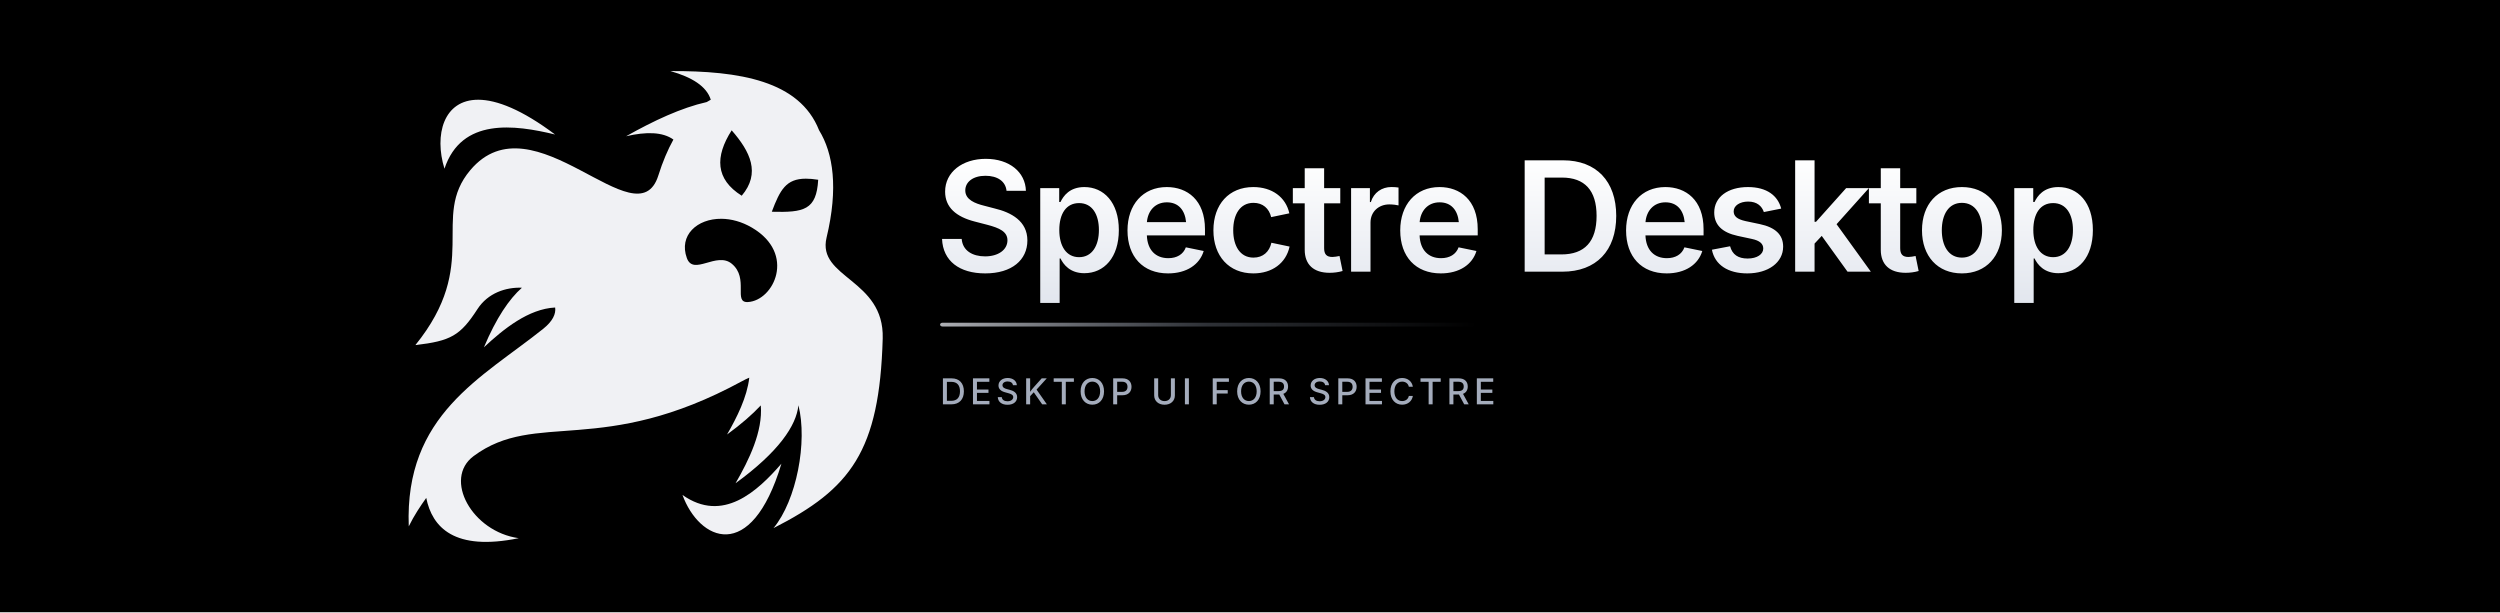
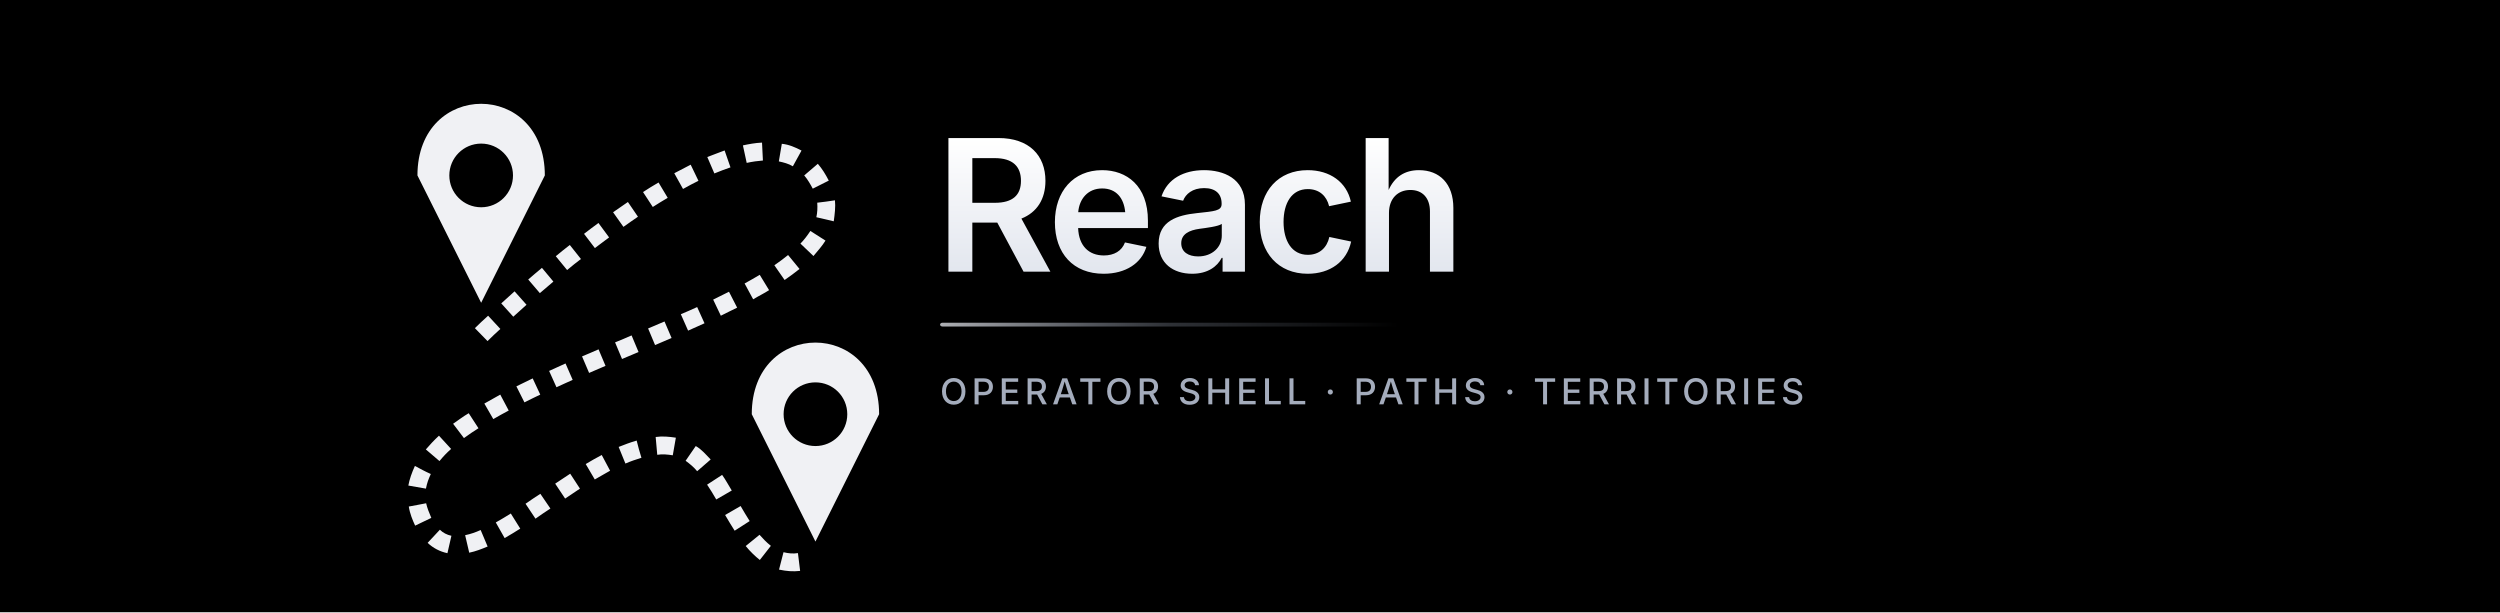
<svg xmlns="http://www.w3.org/2000/svg" width="980" height="240" viewBox="0 0 980 240">
  <defs>
    <linearGradient id="type" x1="0" y1="0" x2="0" y2="1">
      <stop offset="0%" stop-color="#ffffff" />
      <stop offset="100%" stop-color="#e2e6ee" />
    </linearGradient>
    <linearGradient id="accent" x1="0%" y1="0%" x2="100%" y2="0%">
      <stop offset="0%" stop-color="#e8eaf0" stop-opacity="0.75" />
      <stop offset="50%" stop-color="#9aa3b5" stop-opacity="0.3" />
      <stop offset="100%" stop-color="#9aa3b5" stop-opacity="0" />
    </linearGradient>
  </defs>
  <style type="text/css">
    @font-face {
      font-family: "InterBanner";
      src: url("file:///home/paul/.local/share/fonts/inter/Inter-SemiBold.ttf") format("truetype");
      font-weight: 600;
    }
    @font-face {
      font-family: "InterBanner";
      src: url("file:///home/paul/.local/share/fonts/inter/Inter-Medium.ttf") format("truetype");
      font-weight: 500;
    }
  </style>
  <rect width="980" height="240" fill="#000000" />
  <g transform="translate(152.50,20.50)">
    <g id="lockup">
-       <g transform="translate(0, 0) scale(0.39)">
-         <path fill="#f0f1f4" d="M282.83 18.877c21.567 6.146 36.328 15.205 40.572 28.77-1.367.74-2.725 1.518-4.066 2.363-25.655 5.807-53.084 18.634-81.047 34.363 20.225-4.69 36.705-4.42 47.544 3.324-5.712 10.3-10.797 22.294-15.123 36.06-21.343 67.922-125.678-80.577-189.065-5.255C41.47 166.24 92.702 212.342 26.5 294.29c35.583-4.14 45.11-9.47 62.416-36.21 10.44-16.13 28.52-22.1 44.668-21.45-12.718 11.206-25.786 30.354-38.21 59.895 19.832-18.528 44.927-38.68 71.603-40.005.912 6.354-2.408 13.74-12.008 21.418C93.21 327.327 15.58 364.185 19.83 476.504c5.558-11.267 11.646-20.31 17.574-28.617 5.98 29.582 28.2 53.8 92.99 40.482-46.928-6.407-76.268-59.586-45.355-82.528 62.716-46.544 128.82 1.436 269.9-75.342 2.475-1.346 4.86-2.49 7.164-3.46-2.246 19.6-12.367 39.84-22.362 57.14 14.26-10.38 25.415-20.147 33.928-29.262 2.14 26.14-11.748 54.65-25.393 78.268 43.26-31.49 61.19-57.976 63.207-78.422 9.334 36.678-1.895 95.547-25.03 123.492 77.553-39.433 106.608-77.127 109.76-190.664 1.662-59.824-66.23-60.536-56.435-101.344 11.945-49.756 6.768-84.69-7.565-107.947-19.6-49.73-79.99-59.74-149.385-59.423zM89.8 47.684C54.69 47.534 45.233 83.056 55.724 117c17.146-51.504 70.414-44.24 111.17-34.367-33.282-25.005-58.707-34.87-77.096-34.95zm254.595 30.742c18.643 21.37 29.373 43.02 10.105 65.732-26.562-16.677-26.985-39.252-10.105-65.732zm74.494 48.6c3.655-.013 7.78.35 12.473 1.09-1.706 30.506-14.4 33-46.634 32.154 8.335-22.146 14.416-33.176 34.16-33.245zm-84.677 40.316c9.652.1 20.258 2.84 30.598 8.918 44.65 26.246 21.934 73.314-4.1 74.78-15.174.855 1.443-23.842-16.17-38.476-15.258-12.678-38.596 12.53-45.204-5.78-8.218-22.693 10.21-39.696 34.877-39.442zm60.18 246.168c-24.195 27.825-58.89 60.1-99.444 31.41 16.625 45.643 68.87 70.465 99.443-31.41z" />
+       <g transform="translate(0, 12) scale(0.39)">
+         <path fill="#f0f1f4" d="M92.6 21c-32 0-64.04 24-64.04 72L92.6 221l64-128c0-48-32-72-64-72zm282.3 39c-6.9.29-13.6 1.6-19.2 2.8l3.8 17.6c5.6-1.25 11.4-2.04 16.3-2.4zM92.6 61c17.7 0 32 14.33 32 32 0 17.7-14.3 32-32 32-17.67 0-32-14.3-32-32 0-17.67 14.33-32 32-32zm302.2.2l-3 17.7c4.9 1.03 9.8 2.32 14.1 4.9l8.7-15.8c-6.1-3.25-12.9-6.17-19.8-6.8zm-57.5 6.7c-6.1 2.38-12.2 4.51-17.4 6.6L327 91c5.5-2.34 11.3-4.38 16.2-6.1zM431 81.3L417.3 93c3.6 4.12 6.4 9.2 8.6 13.3l16.1-8.1c-3.4-6.55-6.4-11.51-11-16.9zm-127.8.9c-6.1 3.11-11.1 5.88-16.5 8.6l8.8 15.8c5.2-3 10.9-5.9 15.5-8.2zm-32.3 17.9c-5.3 3.1-10.5 6.2-15.6 9.6l9.8 15c4.9-3.2 10-6.2 15-9.2zM448.2 118c-5.9 1-11.9 1.7-17.8 2.4.4 5 .1 10.4-.9 14.6l17.5 4.1c1-7.2 1.9-14.6 1.2-21.1zm-208.1 1.7c-5 3.4-9.9 6.9-14.9 10.3l10.4 14.7c4.8-3.5 9.7-6.8 14.6-10.2zm-29.6 21.1c-5 3.6-10.2 7.6-14.5 10.9l10.9 14.3c5.5-4 9.3-7 14.3-10.7zm213 8c-3 4.6-6.5 9.2-10 12.7l13.1 12.5c4.3-5.1 8.9-10.3 12.1-15.5zm-241.8 14.1c-4.9 3.8-9.8 7.7-14.1 11.3l11.4 13.9c4.7-3.9 9.5-7.9 13.9-11.1zM401.1 173c-4.6 3.7-9.4 7.3-13.8 10.3l10.3 14.8c5.3-3.6 10.5-7.5 15-11.1zm-247.4 12.9c-4.7 3.8-9.2 7.8-13.8 11.7l11.7 13.7c4.5-3.9 9-7.8 13.6-11.6zm218.9 7c-5.1 3-10.4 6.1-15.2 8.7l8.6 15.9c5.4-3.3 11.5-6.2 16-9.2zm-246.4 16.6c-4.5 4-8.9 8-13.4 12.1l12.1 13.4c4.4-4 8.9-8 13.3-12zm215.5.4c-5.3 2.6-10.6 5.3-15.9 7.9l7.7 16.2c6.2-3 10.8-5.5 16.4-8.1zm-32 15.4c-5.5 2.5-10.8 4.9-16.4 7.2l7.3 16.5c5.5-2.4 11-4.9 16.5-7.4zM99.6 234c-5.1 4.5-8.65 8-13.3 12.5l12.7 13c4.7-4.5 8.5-8.4 12.9-12.2zm177.3 5.8c-5.5 2.3-11 4.7-16.5 7l7 16.7c5.6-2.3 11.1-4.7 16.6-7.1zm-33.1 14c-5.5 2.4-11 4.8-16.6 7l7 16.7c5.5-2.3 11.1-4.7 16.6-7zm184.8 7.2c-32 0-64 24-64 72l64 128 64-128c0-48-32-72-64-72zm-218 6.8c-5.7 2.6-11.7 5-16.6 7.1l7.1 16.6c5.9-2.5 11.5-4.9 16.5-7.1zM177.4 282c-5.4 2.5-11.7 5.3-16.5 7.5l7.4 16.4c5.9-2.6 11.1-5.2 16.3-7.4zm-33 15c-5.6 2.7-11.4 5.5-16.4 8l8.1 16.1c5.4-2.8 11-5.4 15.9-7.8zm284.2 4c17.7 0 32 14.3 32 32s-14.3 32-32 32-32-14.3-32-32 14.3-32 32-32zm-316.8 12.3c-5.3 2.9-10.6 5.9-16 9l9 15.6c5.1-3 10.3-5.8 15.5-8.6zM80.1 332c-5.61 3.2-11.03 7.5-15.7 10.6L75.3 357c4.97-3.6 10.32-7.3 14.6-9.9zm-29.9 22.6c-4.8 4.4-9.53 9.5-13.2 13.8l13.7 11.7c3.85-4.7 7.2-8.2 11.7-12.2zm217.8 1.3l1.6 17.9c5.2-.9 10.4-.3 15.6.5l3.1-17.7c-6.6-1-13.6-1.7-20.3-.7zm-37.2 10l6.8 16.7c5.2-2.3 10.6-4.1 16.1-5.8-1.9-5.7-3.3-11.5-4.8-17.3-6.3 1.8-12.6 4.2-18.1 6.4zm77.5-.9l-10.2 14.8c4.2 3.1 8.3 6.4 11.6 10.5l13.6-11.8c-5.1-5.2-9-10.1-15-13.5zm-94.5 9c-5.5 2.8-10.8 6-16.1 9.1l9.1 15.5c5.2-2.8 10.3-6.1 15.4-8.8zM26.01 385c-3.02 6.5-5.47 13.5-6.61 19.7l17.7 3.1c1.08-5.7 2.63-9.8 4.9-14.7-5.49-2.4-10.73-5.3-15.99-8.1zm156.09 7.8c-5.1 3.3-10.1 6.6-15.1 10l10 15c5-3.3 9.9-6.7 14.9-10zm152.7 1.2l-15.1 9.8c3.2 4.8 6.3 9.8 9.2 14.9l15.6-9c-3.5-5.6-6-10.6-9.7-15.7zm-182.7 19c-5 3.3-10 6.5-14.9 10l10 15c4.8-3.5 9.9-6.8 15-10.2zm-114.8 9.5c-5.79 1.2-11.63 2.2-17.45 3.3 1.05 7 3.86 13.8 6.4 19.2l16.25-7.8c-2.17-5-4.23-10.2-5.2-14.7zm316.1 2.8l-15.6 9c3.1 5.4 6.7 11.2 9.6 15.8l15.1-9.7c-3.4-5.3-6.3-10.3-9.1-15.1zm-231 7.5c-5 3.1-9.9 6.1-15.1 9l8.9 15.7c5.3-3.1 10.6-6.2 15.7-9.5zm-71.3 16.3l-12.3 13.2c5.56 5.3 12.42 8.8 19.9 10.4l4-17.5c-4.44-.9-8.59-3.1-11.6-6.1zm41 .3c-5.01 2.3-10.21 4.1-15.6 5.2l4.1 17.6c6.42-1.3 12.46-3.7 18.5-6.2zm280.3 4.8l-13.9 11.3c4.3 5.3 9.6 10.4 14.2 14l11.1-14.2c-4.4-3.4-8.2-7.5-11.4-11.1zm24.1 17.5l-4.5 17.5c7.9 1.6 13.8 2.1 21.2 1.3l-2.2-17.9c-4.9.8-9.7.3-14.5-.9z" />
      </g>
      <g transform="translate(214, 0)">
-         <text x="0" y="86" fill="url(#type)" font-family="InterBanner, Inter, sans-serif" font-size="60" font-weight="600" letter-spacing="-0.03em">Spectre Desktop</text>
-         <rect x="2" y="106" width="210" height="1.5" fill="url(#accent)" rx="1" />
-         <text x="2" y="138" fill="#a4acbc" font-family="InterBanner, Inter, sans-serif" font-size="14" font-weight="500" letter-spacing="0.12em">DESKTOP UI FOR SPECTRE</text>
+         <text x="0" y="86" fill="url(#type)" font-family="InterBanner, Inter, sans-serif" font-size="72" font-weight="600" letter-spacing="-0.03em">Reach</text>
+         <rect x="2" y="106" width="180" height="1.5" fill="url(#accent)" rx="1" />
+         <text x="2" y="138" fill="#a4acbc" font-family="InterBanner, Inter, sans-serif" font-size="14" font-weight="500" letter-spacing="0.12em">OPERATOR SHELL · PATHS · TERRITORIES</text>
      </g>
    </g>
  </g>
</svg>
